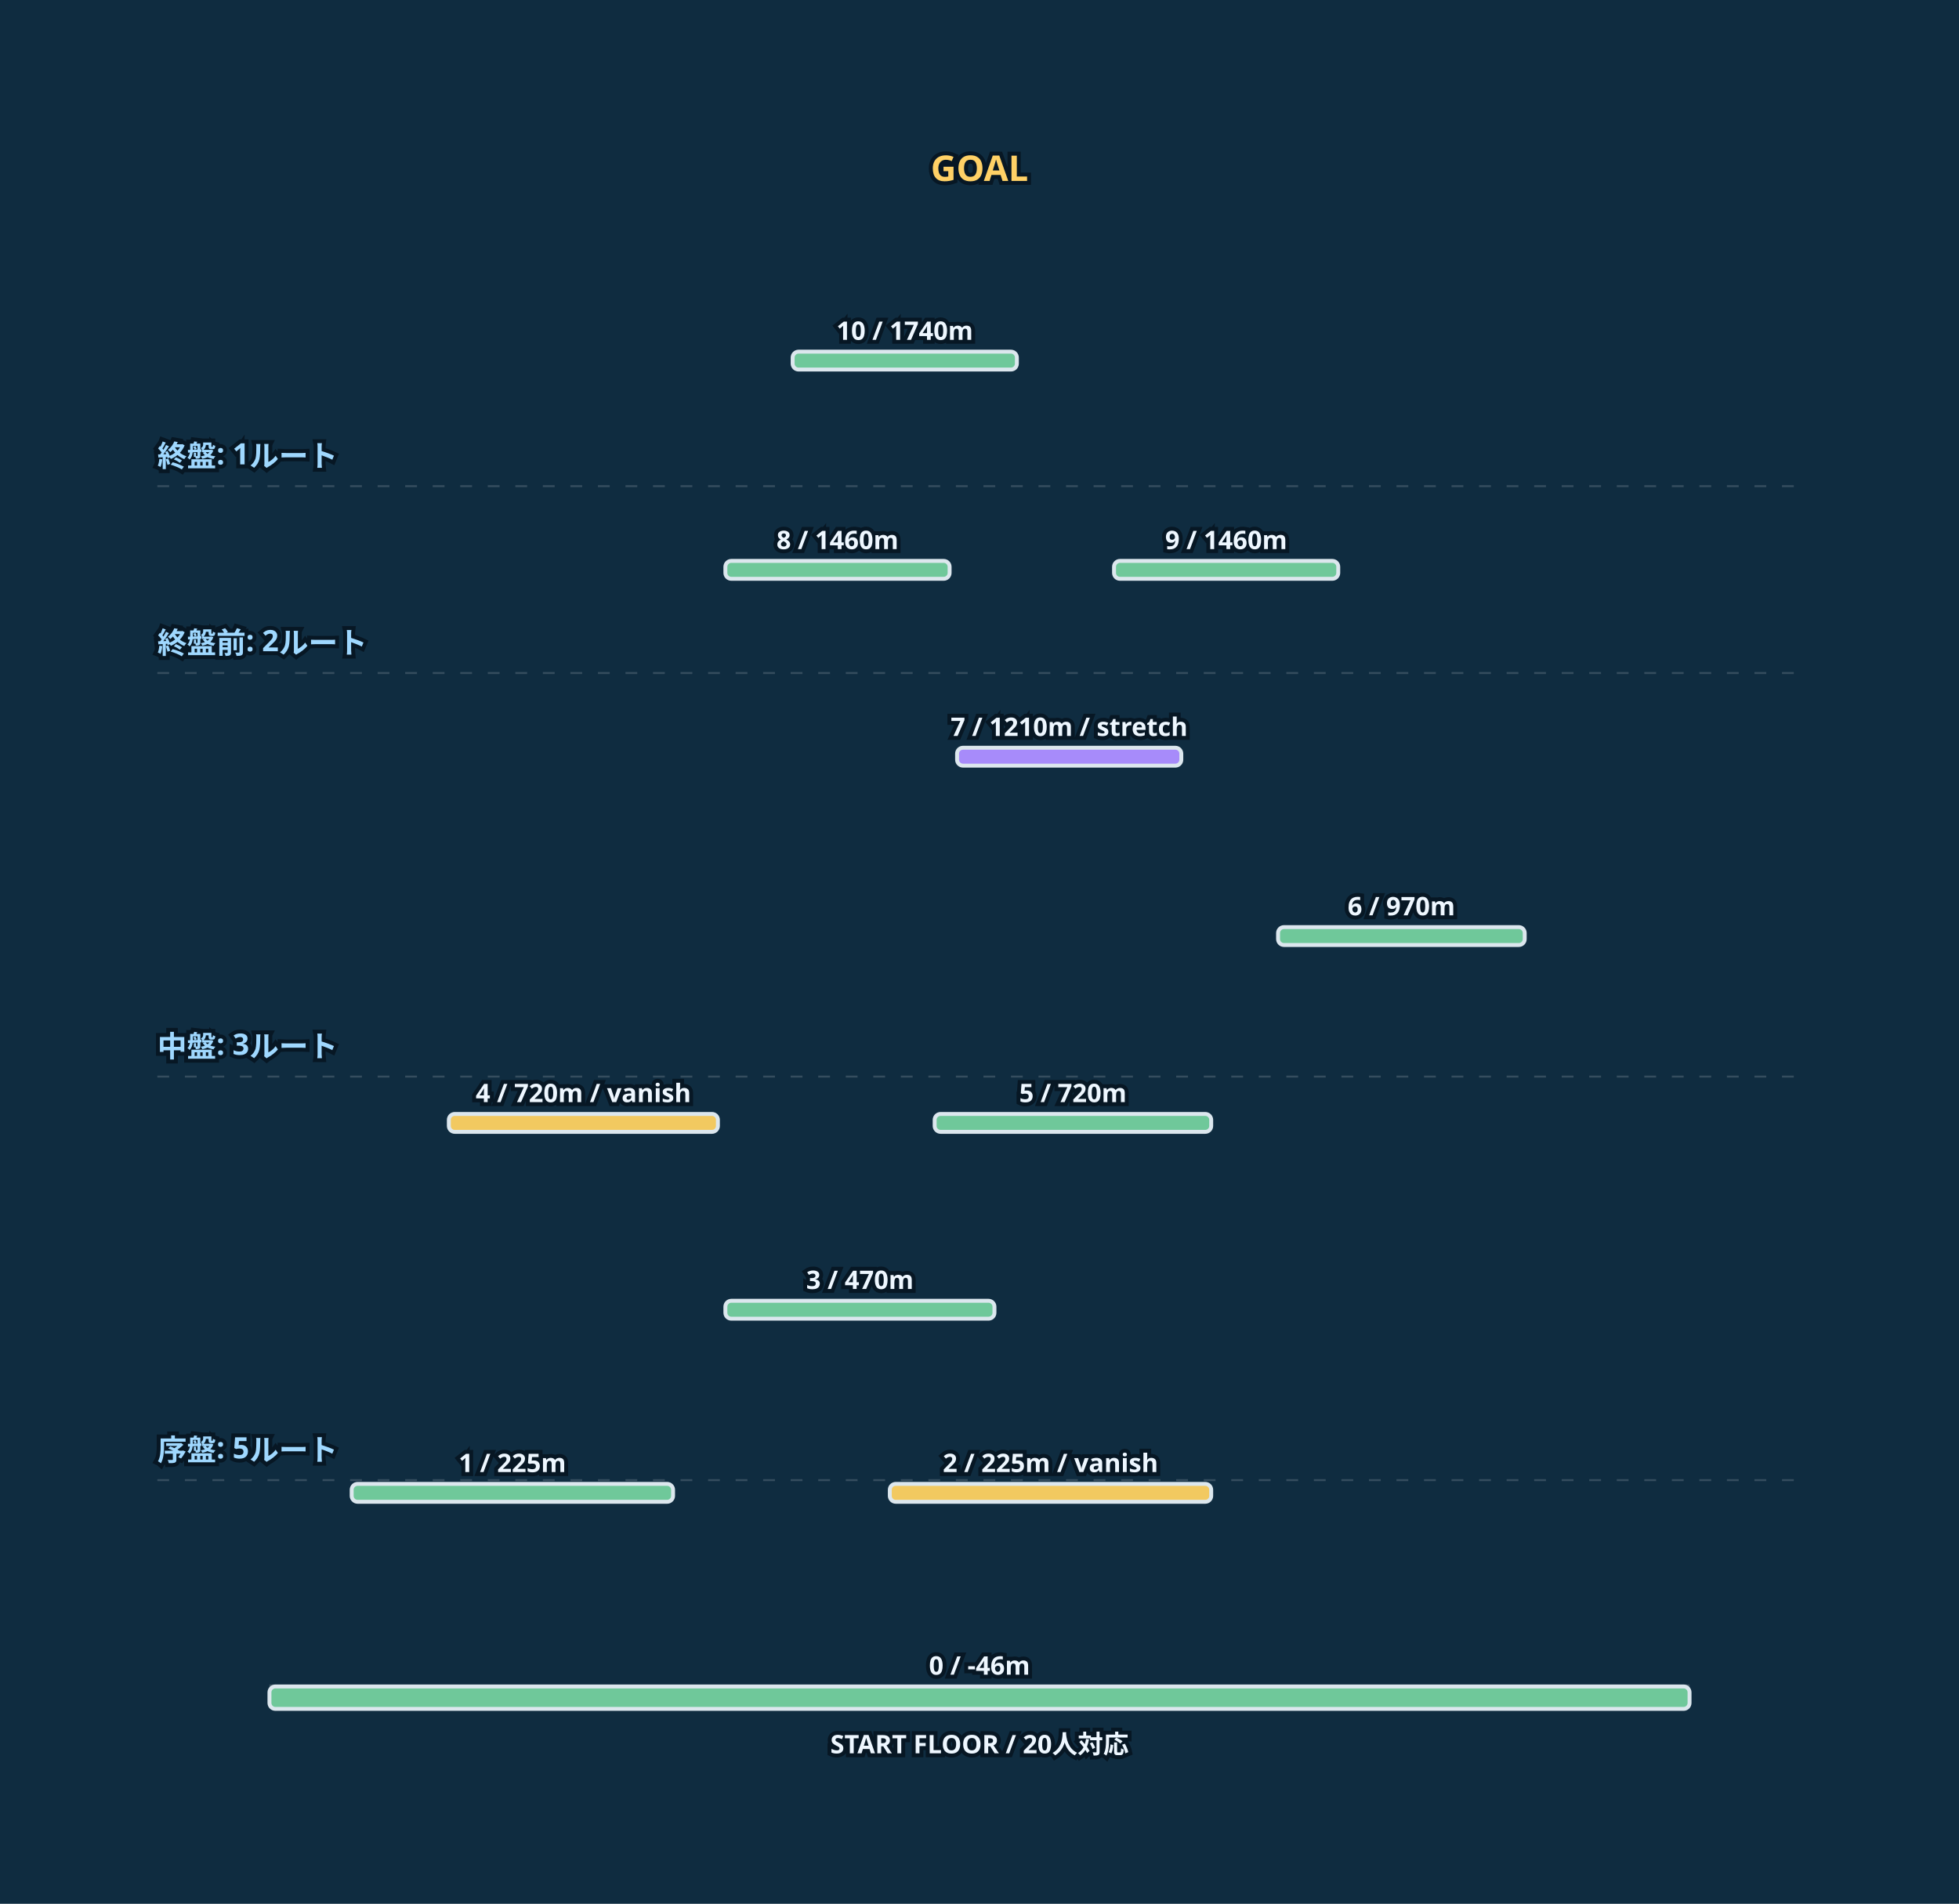
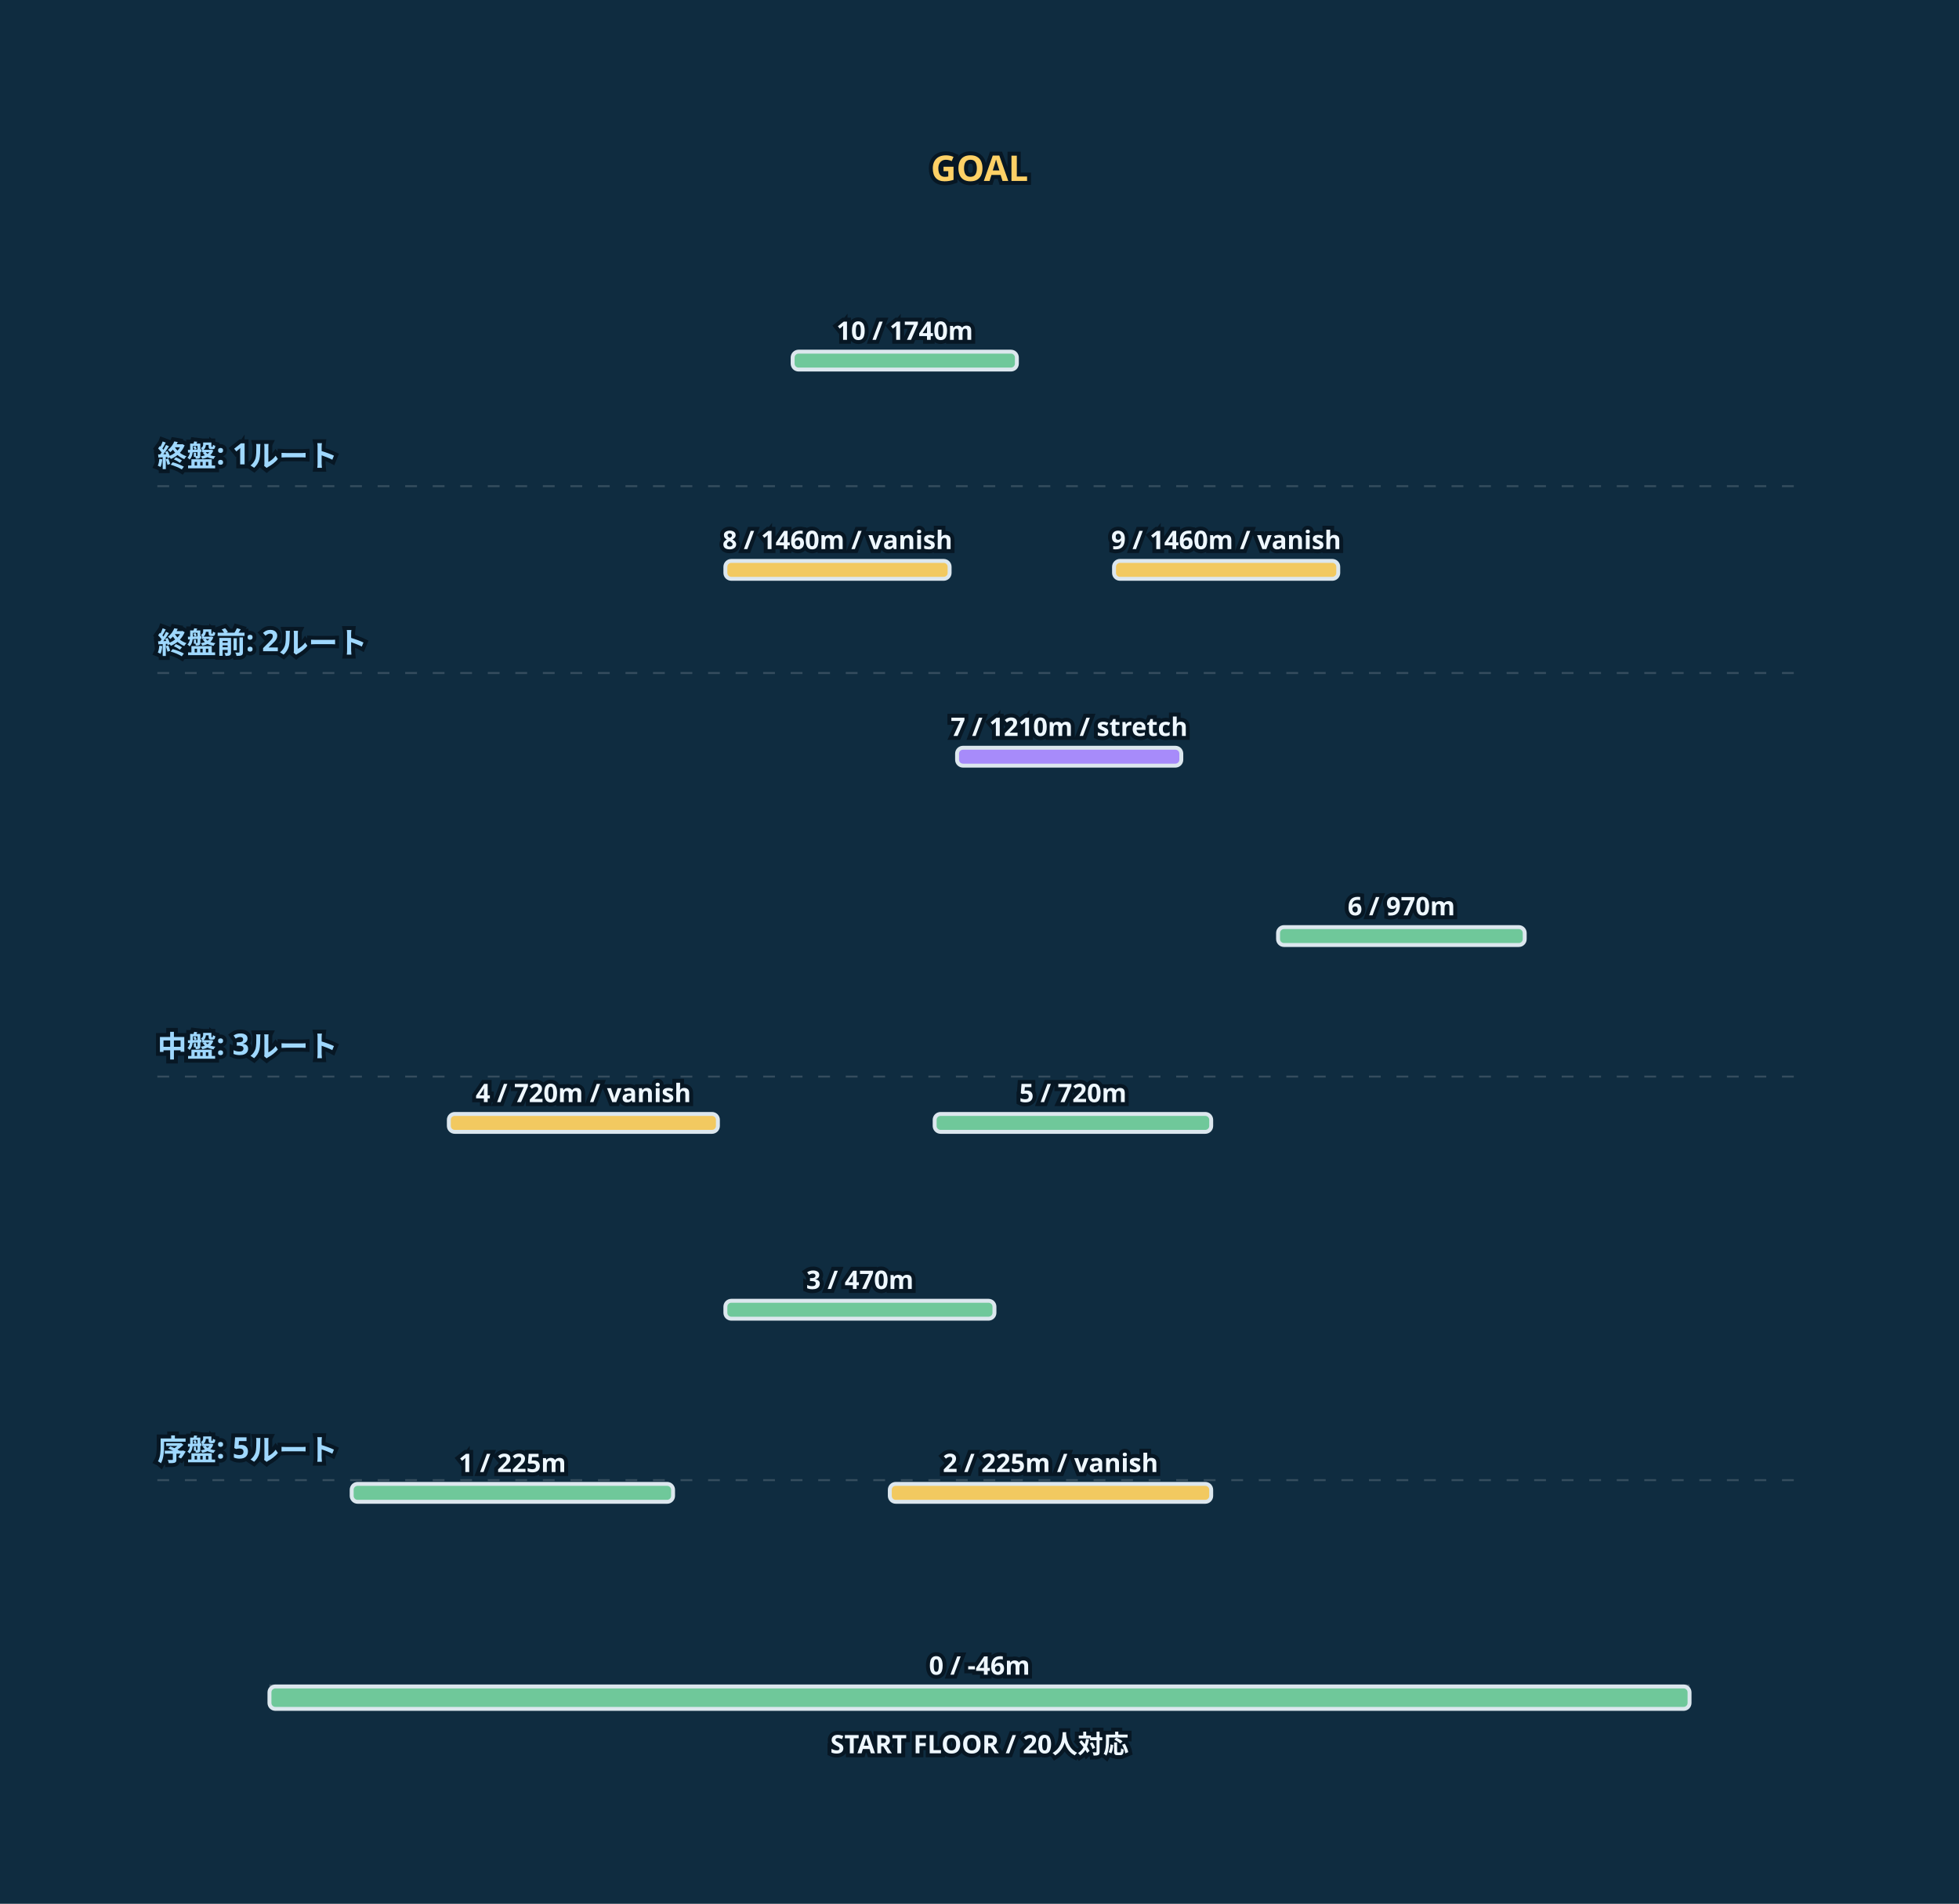
<svg xmlns="http://www.w3.org/2000/svg" viewBox="0 0 996 968" role="img" aria-label="はじまりの空庭のコース配置">
  <style>
      text { fill: #eef7ff; font-size: 13px; font-weight: 700; font-family: system-ui, sans-serif; paint-order: stroke; stroke: #071724; stroke-width: 4px; }
      .band { fill: #9fd8ff; font-size: 15px; }
      .goal { fill: #ffd166; font-size: 18px; }
    </style>
  <rect width="100%" height="100%" fill="#0f2c40" />
  <line x1="80" y1="752.6" x2="916.0" y2="752.6" stroke="rgba(255,255,255,0.16)" stroke-dasharray="6 8" />
  <text x="80" y="742.6" class="band">序盤: 5ルート</text>
  <line x1="80" y1="547.4" x2="916.0" y2="547.4" stroke="rgba(255,255,255,0.16)" stroke-dasharray="6 8" />
  <text x="80" y="537.4" class="band">中盤: 3ルート</text>
  <line x1="80" y1="342.2" x2="916.0" y2="342.2" stroke="rgba(255,255,255,0.16)" stroke-dasharray="6 8" />
  <text x="80" y="332.2" class="band">終盤前: 2ルート</text>
  <line x1="80" y1="247.2" x2="916.0" y2="247.2" stroke="rgba(255,255,255,0.16)" stroke-dasharray="6 8" />
  <text x="80" y="237.2" class="band">終盤: 1ルート</text>
  <line x1="137.0" y1="857.5" x2="859.0" y2="857.5" stroke="#ffffff" stroke-width="2" opacity="0.2" />
  <text x="498.0" y="891.5" text-anchor="middle">START FLOOR / 20人対応</text>
  <text x="498.0" y="92.0" text-anchor="middle" class="goal">GOAL</text>
  <g>
    <rect x="137.0" y="857.5" width="722.0" height="11.4" rx="3" fill="#6fc89a" stroke="#dce7ee" stroke-width="2" />
    <text x="498.0" y="851.5" text-anchor="middle">0 / -46m</text>
  </g>
  <g>
    <rect x="178.8" y="754.5" width="163.4" height="9.1" rx="3" fill="#6fc89a" stroke="#dce7ee" stroke-width="2" />
    <text x="260.5" y="748.5" text-anchor="middle">1 / 225m</text>
  </g>
  <g>
    <rect x="452.4" y="754.5" width="163.4" height="9.1" rx="3" fill="#f2c960" stroke="#dce7ee" stroke-width="2" />
    <text x="534.1" y="748.5" text-anchor="middle">2 / 225m / vanish</text>
  </g>
  <g>
    <rect x="368.8" y="661.4" width="136.8" height="9.1" rx="3" fill="#6fc89a" stroke="#dce7ee" stroke-width="2" />
    <text x="437.2" y="655.4" text-anchor="middle">3 / 470m</text>
  </g>
  <g>
    <rect x="228.2" y="566.4" width="136.8" height="9.1" rx="3" fill="#f2c960" stroke="#dce7ee" stroke-width="2" />
    <text x="296.6" y="560.4" text-anchor="middle">4 / 720m / vanish</text>
  </g>
  <g>
    <rect x="475.2" y="566.4" width="140.6" height="9.1" rx="3" fill="#6fc89a" stroke="#dce7ee" stroke-width="2" />
    <text x="545.5" y="560.4" text-anchor="middle">5 / 720m</text>
  </g>
  <g>
    <rect x="649.8" y="471.4" width="125.4" height="9.1" rx="3" fill="#6fc89a" stroke="#dce7ee" stroke-width="2" />
    <text x="712.5" y="465.4" text-anchor="middle">6 / 970m</text>
  </g>
  <g>
    <rect x="486.6" y="380.2" width="114.0" height="9.1" rx="3" fill="#a78bfa" stroke="#dce7ee" stroke-width="2" />
    <text x="543.6" y="374.2" text-anchor="middle">7 / 1210m / stretch</text>
  </g>
  <g>
-     <rect x="368.8" y="285.2" width="114.0" height="9.1" rx="3" fill="#6fc89a" stroke="#dce7ee" stroke-width="2" />
-     <text x="425.8" y="279.2" text-anchor="middle">8 / 1460m</text>
+     <rect x="368.8" y="285.2" width="114.0" height="9.1" rx="3" fill="#f2c960" stroke="#dce7ee" stroke-width="2" />
+     <text x="425.8" y="279.2" text-anchor="middle">8 / 1460m / vanish</text>
  </g>
  <g>
-     <rect x="566.4" y="285.2" width="114.0" height="9.1" rx="3" fill="#6fc89a" stroke="#dce7ee" stroke-width="2" />
-     <text x="623.4" y="279.2" text-anchor="middle">9 / 1460m</text>
+     <rect x="566.4" y="285.2" width="114.0" height="9.1" rx="3" fill="#f2c960" stroke="#dce7ee" stroke-width="2" />
+     <text x="623.4" y="279.2" text-anchor="middle">9 / 1460m / vanish</text>
  </g>
  <g>
    <rect x="403.0" y="178.8" width="114.0" height="9.1" rx="3" fill="#6fc89a" stroke="#dce7ee" stroke-width="2" />
    <text x="460.0" y="172.8" text-anchor="middle">10 / 1740m</text>
  </g>
</svg>
